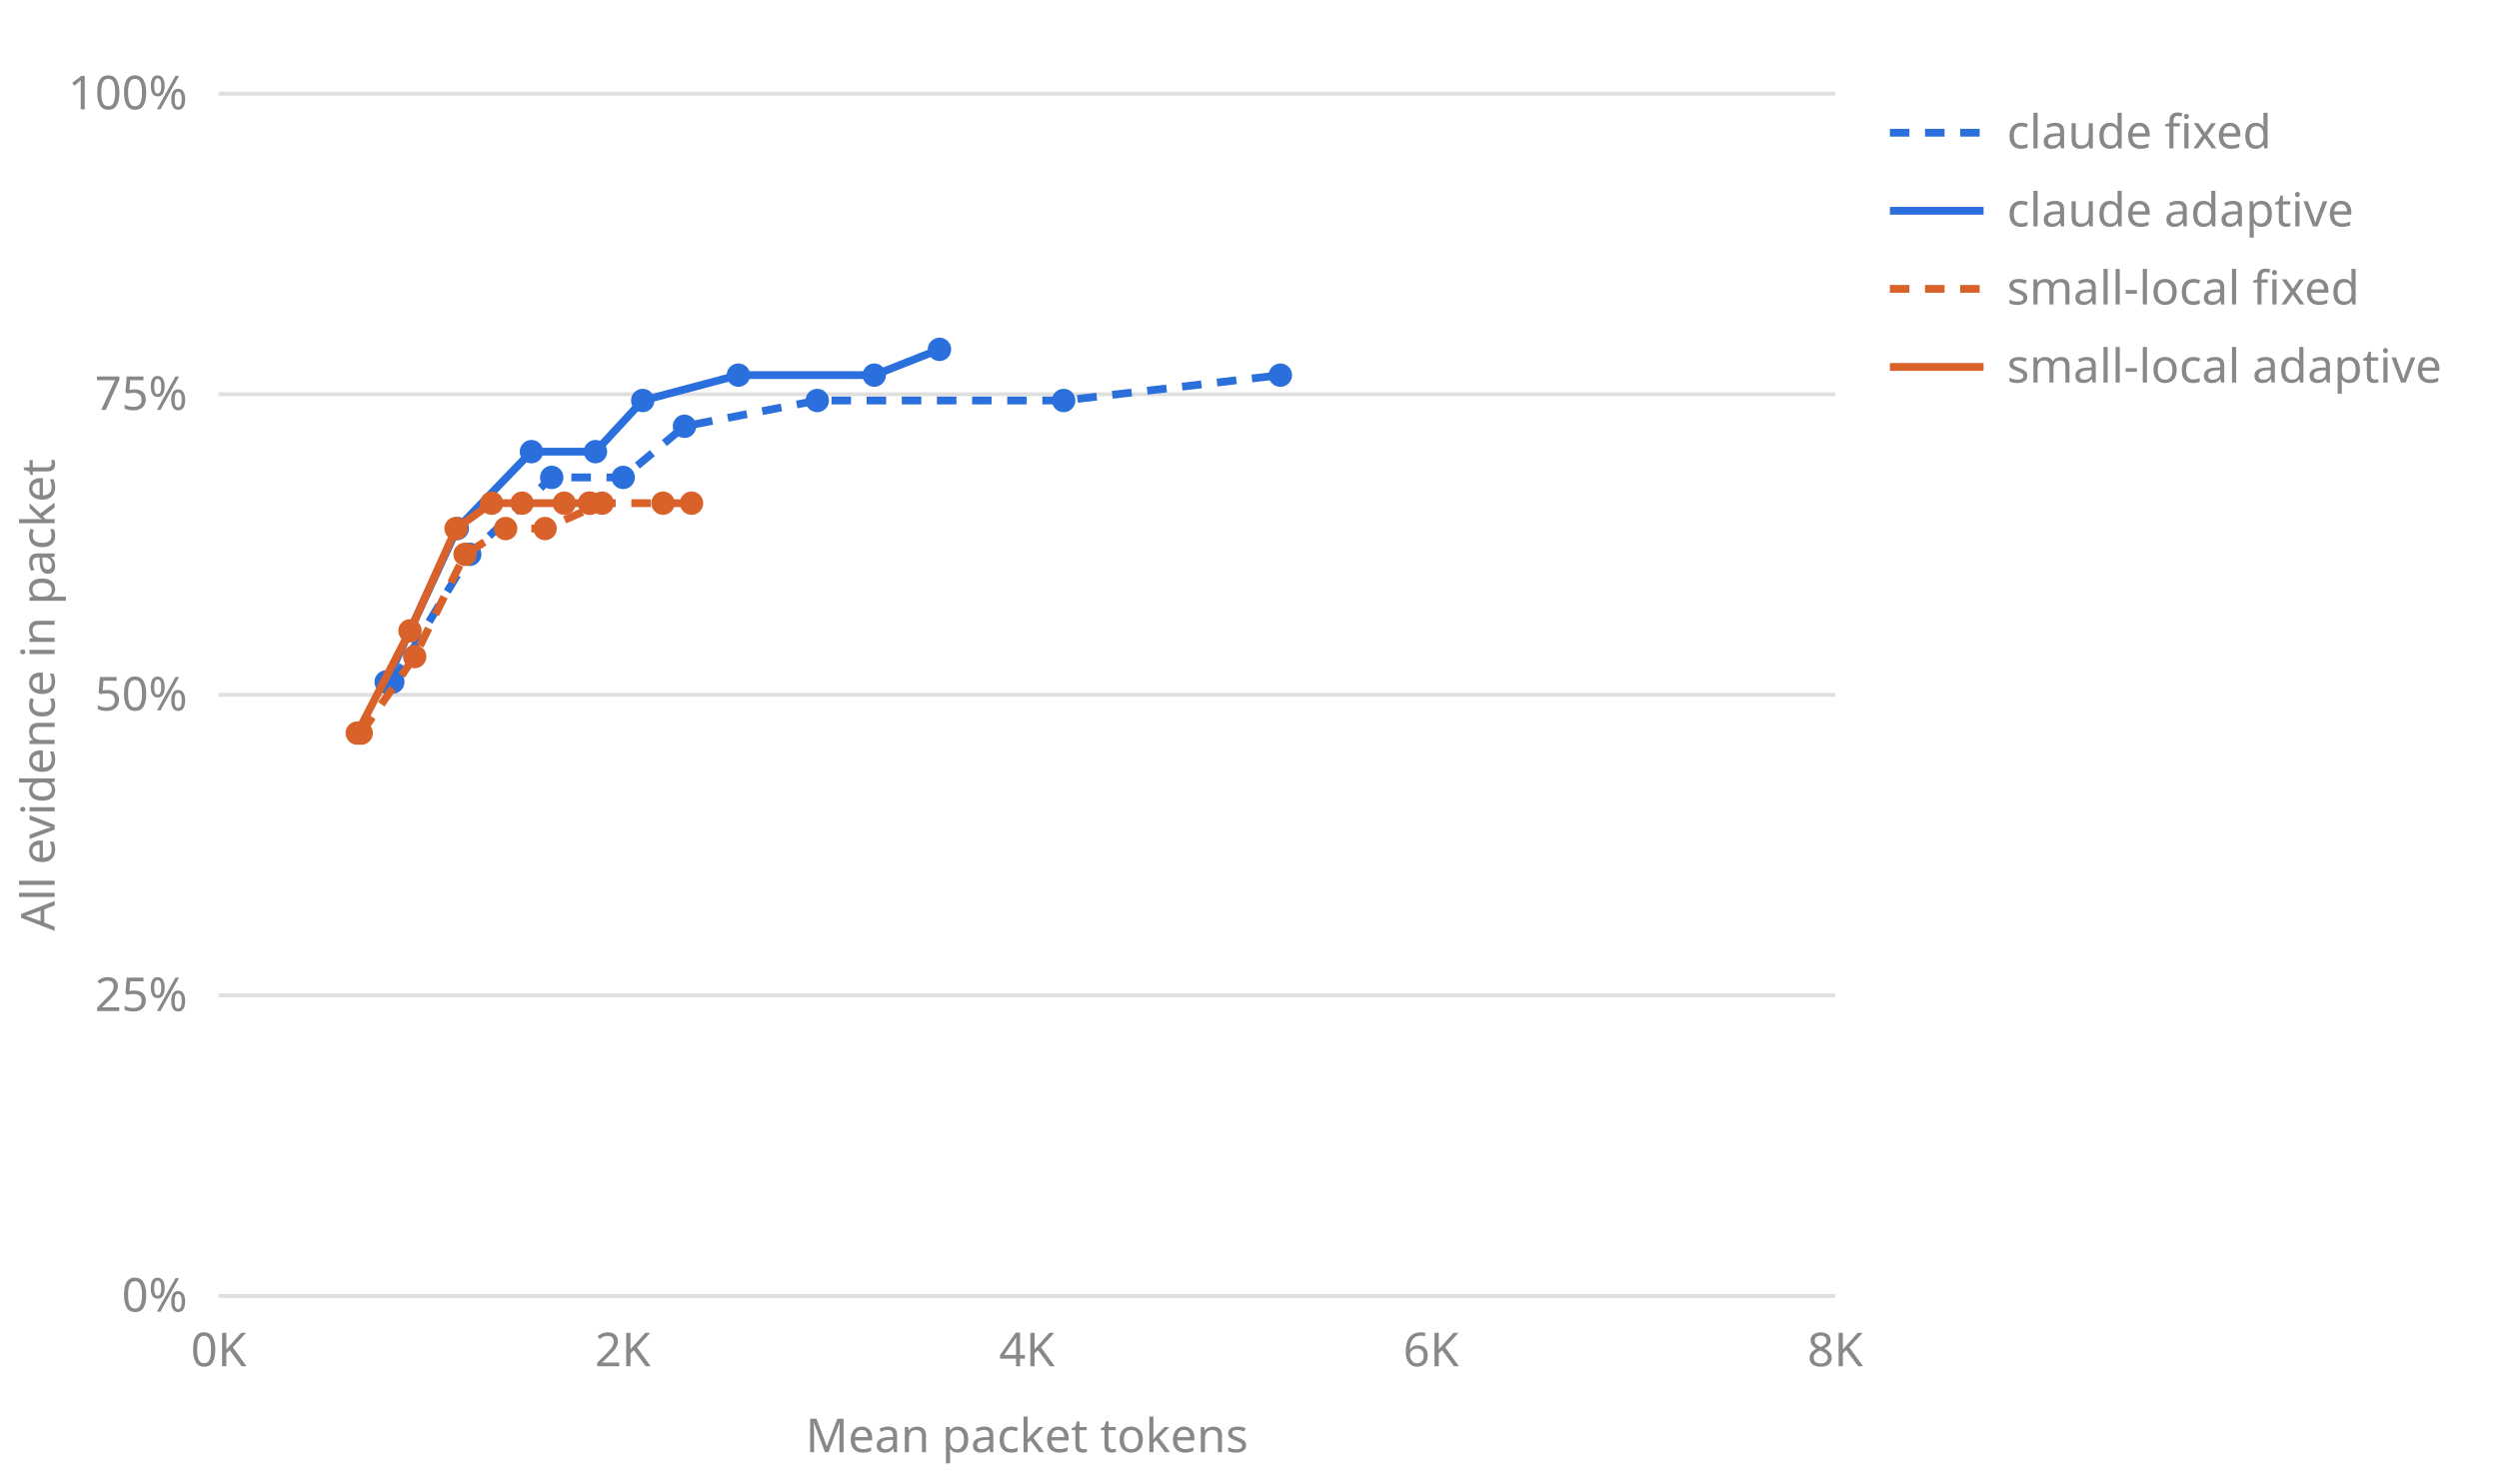
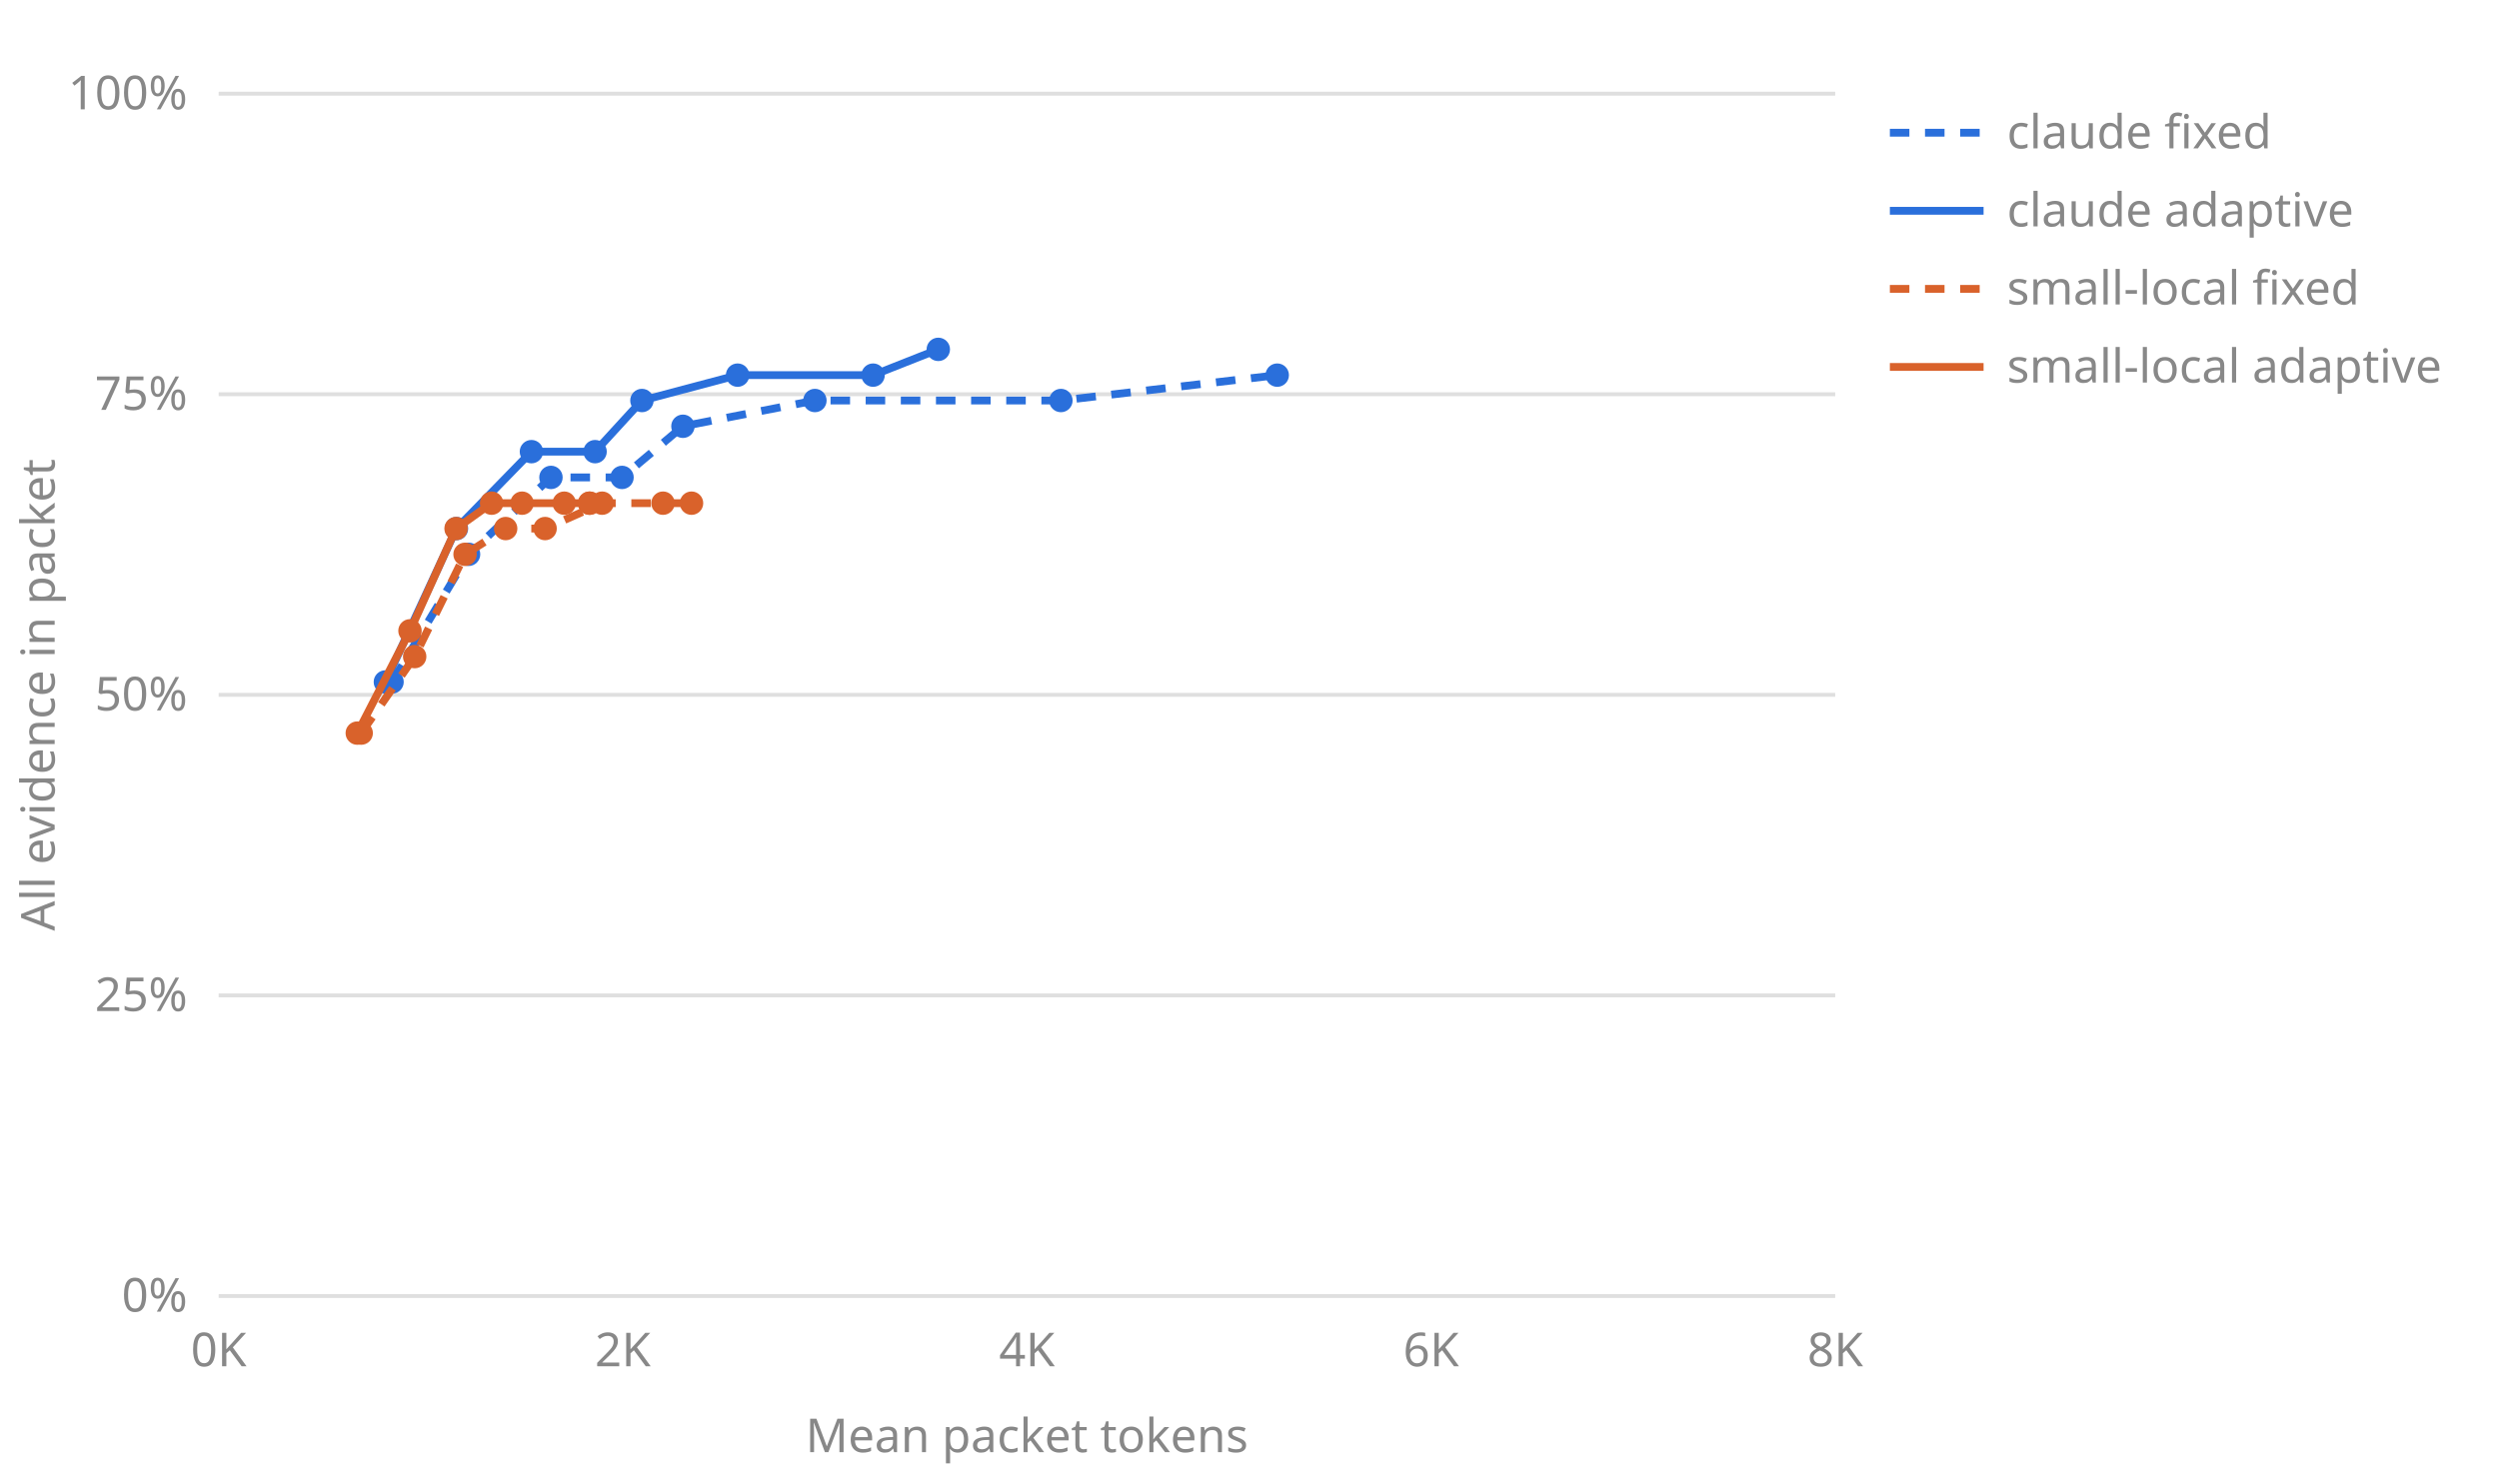
<svg xmlns="http://www.w3.org/2000/svg" viewBox="0 0 640 380" font-family="system-ui, sans-serif" font-size="12" fill="#888">
  <rect width="640" height="380" fill="none" />
  <line x1="56" x2="470" y1="332" y2="332" stroke="#8884" />
  <text x="48" y="336" text-anchor="end">0%</text>
  <line x1="56" x2="470" y1="255" y2="255" stroke="#8884" />
  <text x="48" y="259" text-anchor="end">25%</text>
  <line x1="56" x2="470" y1="178" y2="178" stroke="#8884" />
  <text x="48" y="182" text-anchor="end">50%</text>
  <line x1="56" x2="470" y1="101" y2="101" stroke="#8884" />
  <text x="48" y="105" text-anchor="end">75%</text>
  <line x1="56" x2="470" y1="24" y2="24" stroke="#8884" />
  <text x="48" y="28" text-anchor="end">100%</text>
  <text x="56" y="350" text-anchor="middle">0K</text>
  <text x="159.5" y="350" text-anchor="middle">2K</text>
  <text x="263" y="350" text-anchor="middle">4K</text>
  <text x="366.5" y="350" text-anchor="middle">6K</text>
  <text x="470" y="350" text-anchor="middle">8K</text>
  <text x="263" y="372" text-anchor="middle">Mean packet tokens</text>
  <text x="14" y="178" text-anchor="middle" transform="rotate(-90 14 178)">All evidence in packet</text>
-   <path d="M100.6,174.7 L120.3,142.0 L141.3,122.3 L159.6,122.3 L175.3,109.2 L209.3,102.6 L272.4,102.6 L327.9,96.1" fill="none" stroke="#2a6fdb" stroke-width="2" stroke-dasharray="5 4" />
-   <circle cx="100.6" cy="174.7" r="3" fill="#2a6fdb" />
-   <circle cx="120.3" cy="142.0" r="3" fill="#2a6fdb" />
-   <circle cx="141.3" cy="122.3" r="3" fill="#2a6fdb" />
-   <circle cx="159.6" cy="122.3" r="3" fill="#2a6fdb" />
-   <circle cx="175.3" cy="109.2" r="3" fill="#2a6fdb" />
-   <circle cx="209.3" cy="102.6" r="3" fill="#2a6fdb" />
-   <circle cx="272.4" cy="102.6" r="3" fill="#2a6fdb" />
-   <circle cx="327.9" cy="96.1" r="3" fill="#2a6fdb" />
+   <path d="M100.4,174.7 L120.0,142.0 L141.1,122.3 L159.3,122.3 L174.9,109.2 L208.7,102.6 L271.7,102.6 L327.1,96.1" fill="none" stroke="#2a6fdb" stroke-width="2" stroke-dasharray="5 4" />
+   <circle cx="100.4" cy="174.7" r="3" fill="#2a6fdb" />
+   <circle cx="120.0" cy="142.0" r="3" fill="#2a6fdb" />
+   <circle cx="141.1" cy="122.3" r="3" fill="#2a6fdb" />
+   <circle cx="159.3" cy="122.3" r="3" fill="#2a6fdb" />
+   <circle cx="174.9" cy="109.2" r="3" fill="#2a6fdb" />
+   <circle cx="208.7" cy="102.6" r="3" fill="#2a6fdb" />
+   <circle cx="271.7" cy="102.6" r="3" fill="#2a6fdb" />
+   <circle cx="327.1" cy="96.1" r="3" fill="#2a6fdb" />
  <line x1="484" x2="508" y1="34" y2="34" stroke="#2a6fdb" stroke-width="2" stroke-dasharray="5 4" />
  <text x="514" y="38">claude fixed</text>
-   <path d="M98.9,174.7 L117.1,135.4 L136.1,115.7 L152.5,115.7 L164.6,102.6 L189.1,96.1 L223.9,96.1 L240.6,89.5" fill="none" stroke="#2a6fdb" stroke-width="2" />
-   <circle cx="98.9" cy="174.7" r="3" fill="#2a6fdb" />
-   <circle cx="117.1" cy="135.4" r="3" fill="#2a6fdb" />
+   <path d="M98.7,174.7 L116.9,135.4 L136.1,115.7 L152.4,115.7 L164.4,102.6 L188.9,96.1 L223.6,96.1 L240.3,89.5" fill="none" stroke="#2a6fdb" stroke-width="2" />
+   <circle cx="98.7" cy="174.7" r="3" fill="#2a6fdb" />
+   <circle cx="116.9" cy="135.4" r="3" fill="#2a6fdb" />
  <circle cx="136.1" cy="115.7" r="3" fill="#2a6fdb" />
-   <circle cx="152.5" cy="115.7" r="3" fill="#2a6fdb" />
-   <circle cx="164.6" cy="102.6" r="3" fill="#2a6fdb" />
-   <circle cx="189.1" cy="96.1" r="3" fill="#2a6fdb" />
-   <circle cx="223.9" cy="96.1" r="3" fill="#2a6fdb" />
-   <circle cx="240.6" cy="89.5" r="3" fill="#2a6fdb" />
+   <circle cx="152.4" cy="115.7" r="3" fill="#2a6fdb" />
+   <circle cx="164.4" cy="102.6" r="3" fill="#2a6fdb" />
+   <circle cx="188.9" cy="96.1" r="3" fill="#2a6fdb" />
+   <circle cx="223.6" cy="96.1" r="3" fill="#2a6fdb" />
+   <circle cx="240.3" cy="89.5" r="3" fill="#2a6fdb" />
  <line x1="484" x2="508" y1="54" y2="54" stroke="#2a6fdb" stroke-width="2" />
  <text x="514" y="58">claude adaptive</text>
  <path d="M92.5,187.8 L106.2,168.2 L119.1,142.0 L129.5,135.4 L139.6,135.4 L154.2,128.9 L169.8,128.9 L177.1,128.9" fill="none" stroke="#d9622b" stroke-width="2" stroke-dasharray="5 4" />
  <circle cx="92.5" cy="187.8" r="3" fill="#d9622b" />
  <circle cx="106.2" cy="168.2" r="3" fill="#d9622b" />
  <circle cx="119.1" cy="142.0" r="3" fill="#d9622b" />
  <circle cx="129.5" cy="135.4" r="3" fill="#d9622b" />
  <circle cx="139.6" cy="135.4" r="3" fill="#d9622b" />
  <circle cx="154.2" cy="128.9" r="3" fill="#d9622b" />
  <circle cx="169.8" cy="128.9" r="3" fill="#d9622b" />
  <circle cx="177.1" cy="128.9" r="3" fill="#d9622b" />
  <line x1="484" x2="508" y1="74" y2="74" stroke="#d9622b" stroke-width="2" stroke-dasharray="5 4" />
  <text x="514" y="78">small-local fixed</text>
  <path d="M91.5,187.8 L105.0,161.6 L116.8,135.4 L125.9,128.9 L133.7,128.9 L144.5,128.9 L151.0,128.9 L151.0,128.9" fill="none" stroke="#d9622b" stroke-width="2" />
  <circle cx="91.5" cy="187.8" r="3" fill="#d9622b" />
  <circle cx="105.0" cy="161.6" r="3" fill="#d9622b" />
  <circle cx="116.8" cy="135.4" r="3" fill="#d9622b" />
  <circle cx="125.9" cy="128.9" r="3" fill="#d9622b" />
  <circle cx="133.7" cy="128.9" r="3" fill="#d9622b" />
  <circle cx="144.5" cy="128.9" r="3" fill="#d9622b" />
  <circle cx="151.0" cy="128.9" r="3" fill="#d9622b" />
  <circle cx="151.0" cy="128.9" r="3" fill="#d9622b" />
  <line x1="484" x2="508" y1="94" y2="94" stroke="#d9622b" stroke-width="2" />
  <text x="514" y="98">small-local adaptive</text>
</svg>
